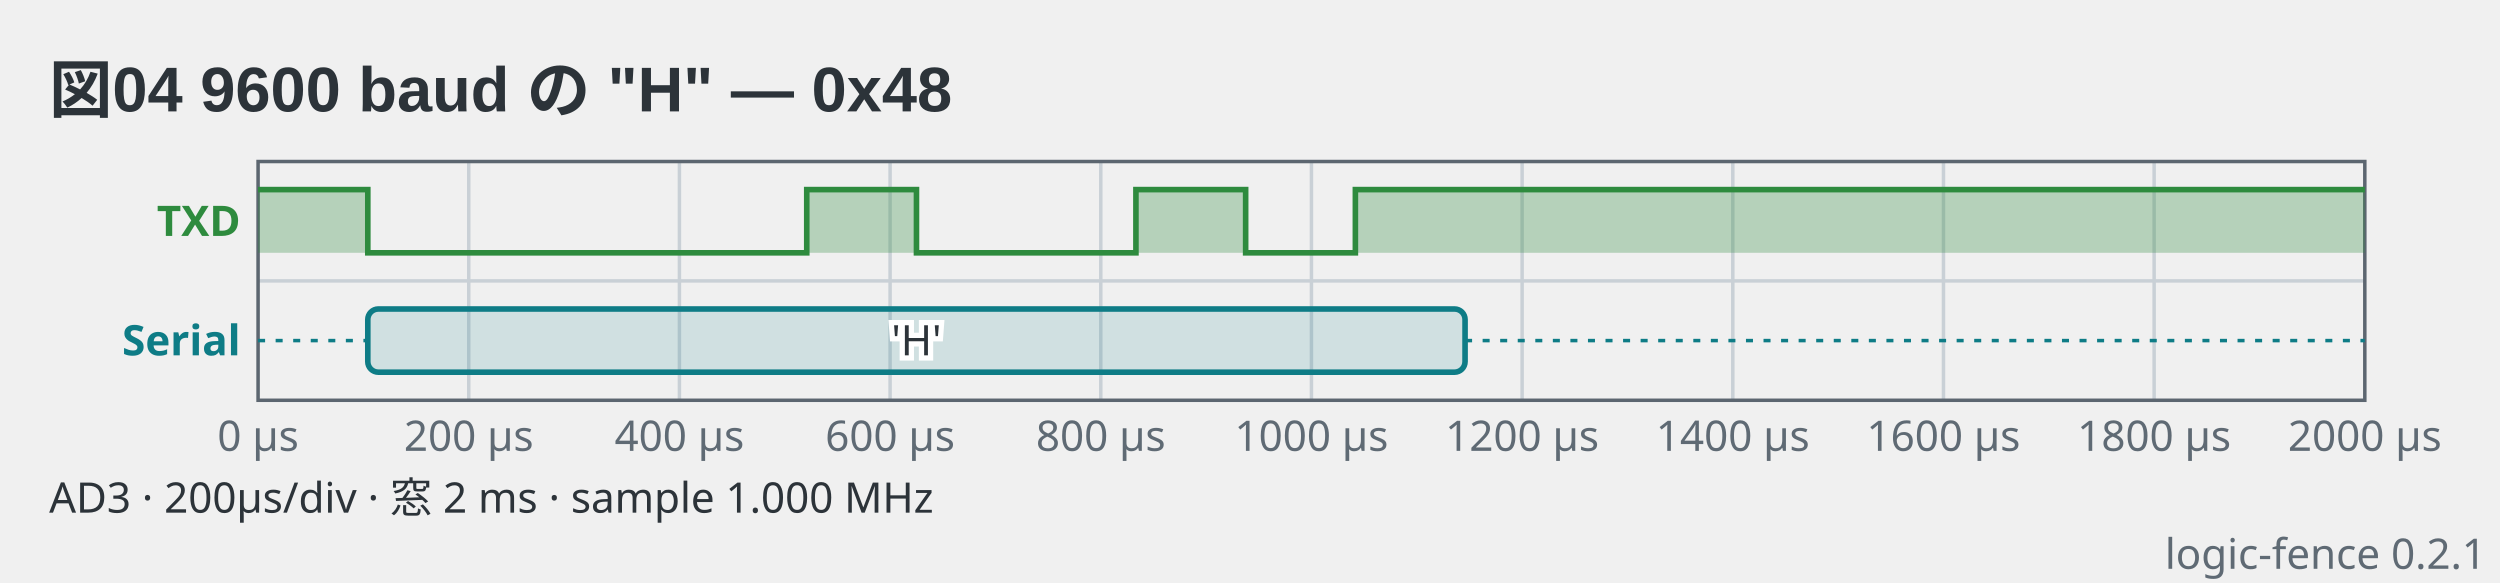
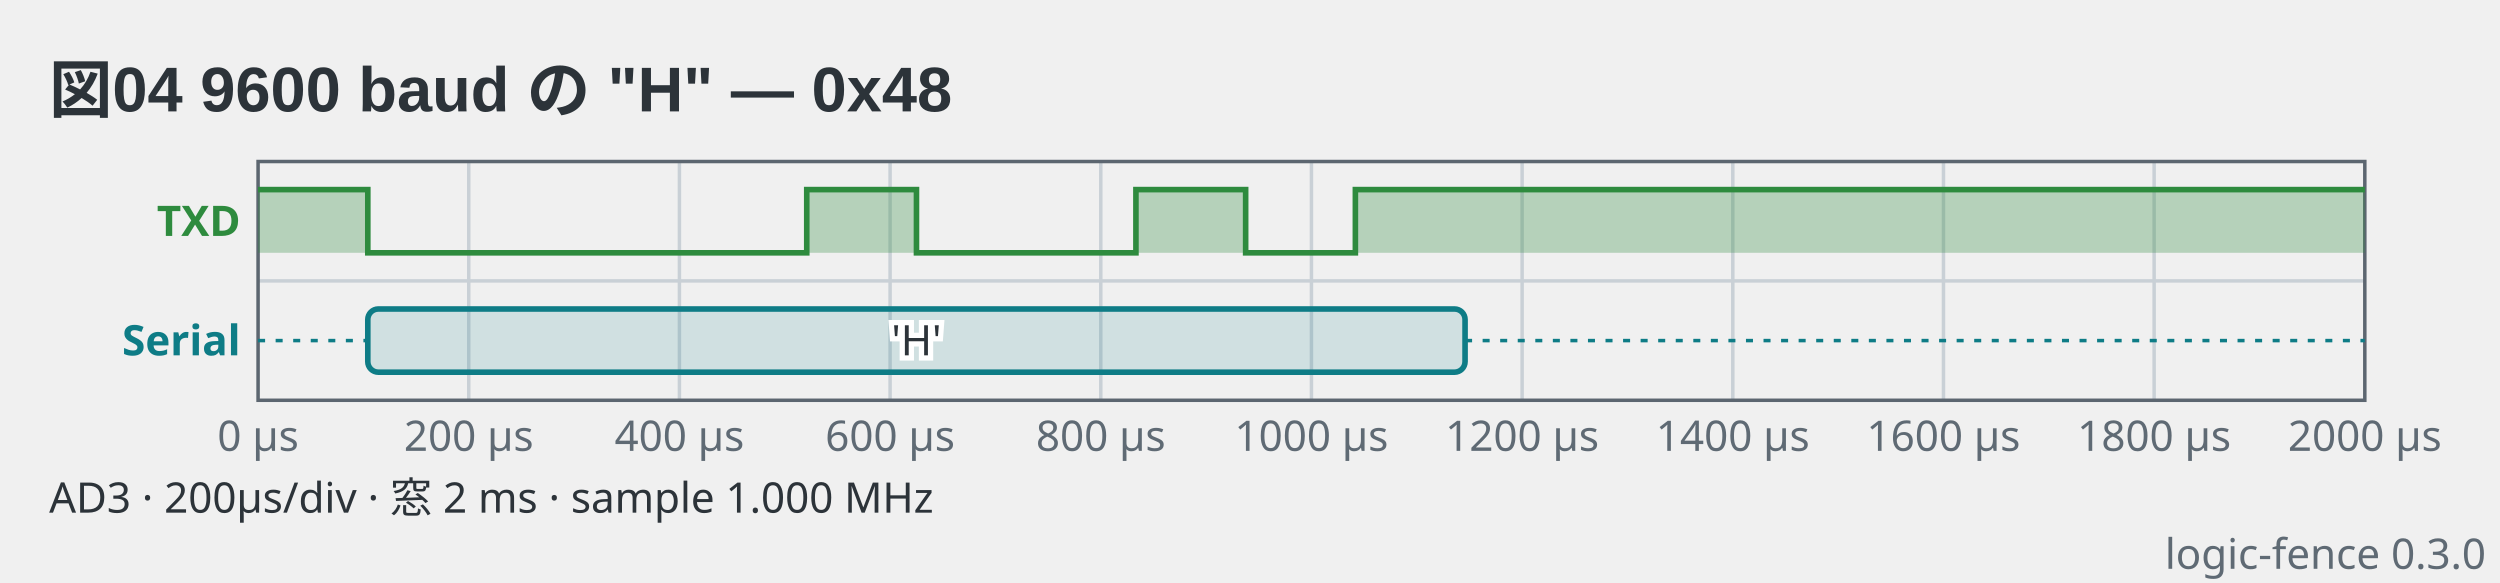
- <svg xmlns="http://www.w3.org/2000/svg" viewBox="0 0 712 166" width="712" height="166" data-logic-fence="0.2.1" role="img">
+ <svg xmlns="http://www.w3.org/2000/svg" viewBox="0 0 712 166" width="712" height="166" data-logic-fence="0.3.0" role="img">
  <text x="14" y="32" text-anchor="start" font-family="'Segoe UI', 'Helvetica Neue', Arial, 'Noto Sans', 'Hiragino Sans', 'Yu Gothic UI', 'Noto Sans CJK JP', sans-serif" fill="#2c3339" font-size="18" font-weight="600">図04 9600 baud の "H" — 0x48</text>
  <line x1="133.5" y1="46" x2="133.5" y2="114" stroke="#c9d0d6" stroke-width="1" />
  <line x1="193.5" y1="46" x2="193.5" y2="114" stroke="#c9d0d6" stroke-width="1" />
  <line x1="253.5" y1="46" x2="253.5" y2="114" stroke="#c9d0d6" stroke-width="1" />
  <line x1="313.5" y1="46" x2="313.5" y2="114" stroke="#c9d0d6" stroke-width="1" />
  <line x1="373.5" y1="46" x2="373.5" y2="114" stroke="#c9d0d6" stroke-width="1" />
  <line x1="433.5" y1="46" x2="433.5" y2="114" stroke="#c9d0d6" stroke-width="1" />
  <line x1="493.5" y1="46" x2="493.5" y2="114" stroke="#c9d0d6" stroke-width="1" />
  <line x1="553.5" y1="46" x2="553.5" y2="114" stroke="#c9d0d6" stroke-width="1" />
  <line x1="613.5" y1="46" x2="613.5" y2="114" stroke="#c9d0d6" stroke-width="1" />
  <line x1="73.5" y1="80" x2="673.5" y2="80" stroke="#c9d0d6" stroke-width="1" />
  <rect x="73.5" y="46" width="600" height="68" fill="none" stroke="#5c6670" stroke-width="1" />
  <text x="73.5" y="128.4" text-anchor="middle" font-family="ui-sans-serif, system-ui, sans-serif" fill="#5f6a74" font-size="12">0 µs</text>
  <text x="133.5" y="128.4" text-anchor="middle" font-family="ui-sans-serif, system-ui, sans-serif" fill="#5f6a74" font-size="12">200 µs</text>
  <text x="193.5" y="128.4" text-anchor="middle" font-family="ui-sans-serif, system-ui, sans-serif" fill="#5f6a74" font-size="12">400 µs</text>
  <text x="253.5" y="128.4" text-anchor="middle" font-family="ui-sans-serif, system-ui, sans-serif" fill="#5f6a74" font-size="12">600 µs</text>
  <text x="313.5" y="128.4" text-anchor="middle" font-family="ui-sans-serif, system-ui, sans-serif" fill="#5f6a74" font-size="12">800 µs</text>
  <text x="373.5" y="128.4" text-anchor="middle" font-family="ui-sans-serif, system-ui, sans-serif" fill="#5f6a74" font-size="12">1000 µs</text>
  <text x="433.5" y="128.4" text-anchor="middle" font-family="ui-sans-serif, system-ui, sans-serif" fill="#5f6a74" font-size="12">1200 µs</text>
  <text x="493.5" y="128.4" text-anchor="middle" font-family="ui-sans-serif, system-ui, sans-serif" fill="#5f6a74" font-size="12">1400 µs</text>
  <text x="553.5" y="128.4" text-anchor="middle" font-family="ui-sans-serif, system-ui, sans-serif" fill="#5f6a74" font-size="12">1600 µs</text>
  <text x="613.5" y="128.4" text-anchor="middle" font-family="ui-sans-serif, system-ui, sans-serif" fill="#5f6a74" font-size="12">1800 µs</text>
  <text x="673.5" y="128.4" text-anchor="middle" font-family="ui-sans-serif, system-ui, sans-serif" fill="#5f6a74" font-size="12">2000 µs</text>
  <text x="68.5" y="67.2" text-anchor="end" font-family="ui-sans-serif, system-ui, sans-serif" fill="#2e8b3e" font-size="12" font-weight="600">TXD</text>
  <path d="M73.5 54H104.75V72H229.76V54H261.01V72H323.51V54H354.76V72H386.01V54H673.5V72H73.5Z" fill="#2e8b3e" fill-opacity="0.3" stroke="none" />
  <path d="M73.5 54H104.75V72H229.76V54H261.01V72H323.51V54H354.76V72H386.01V54H673.5" fill="none" stroke="#2e8b3e" stroke-width="1.6" stroke-linejoin="miter" />
  <text x="68.5" y="101.2" text-anchor="end" font-family="ui-sans-serif, system-ui, sans-serif" fill="#0e7c86" font-size="12" font-weight="600">Serial</text>
  <line x1="73.5" y1="97" x2="104.75" y2="97" stroke="#0e7c86" stroke-width="1" stroke-dasharray="2 3" />
  <rect x="104.75" y="88" width="312.5" height="18" rx="3" fill="#0e7c86" fill-opacity="0.14" stroke="#0e7c86" stroke-width="1.6" />
  <text x="261" y="101.2" text-anchor="middle" font-family="ui-sans-serif, system-ui, sans-serif" stroke="#ffffff" stroke-width="3" paint-order="stroke" fill="#2c3339" font-size="12">'H'</text>
  <line x1="417.25" y1="97" x2="673.5" y2="97" stroke="#0e7c86" stroke-width="1" stroke-dasharray="2 3" />
  <text x="14" y="146" text-anchor="start" font-family="ui-sans-serif, system-ui, sans-serif" fill="#2c3339" font-size="12">AD3  ·  200µs/div  ·  窓 2 ms  ·  sample 1.000 MHz</text>
-   <text x="708" y="162" text-anchor="end" font-family="ui-sans-serif, system-ui, sans-serif" fill="#5f6a74" font-size="12">logic-fence 0.2.1</text>
+   <text x="708" y="162" text-anchor="end" font-family="ui-sans-serif, system-ui, sans-serif" fill="#5f6a74" font-size="12">logic-fence 0.3.0</text>
</svg>
